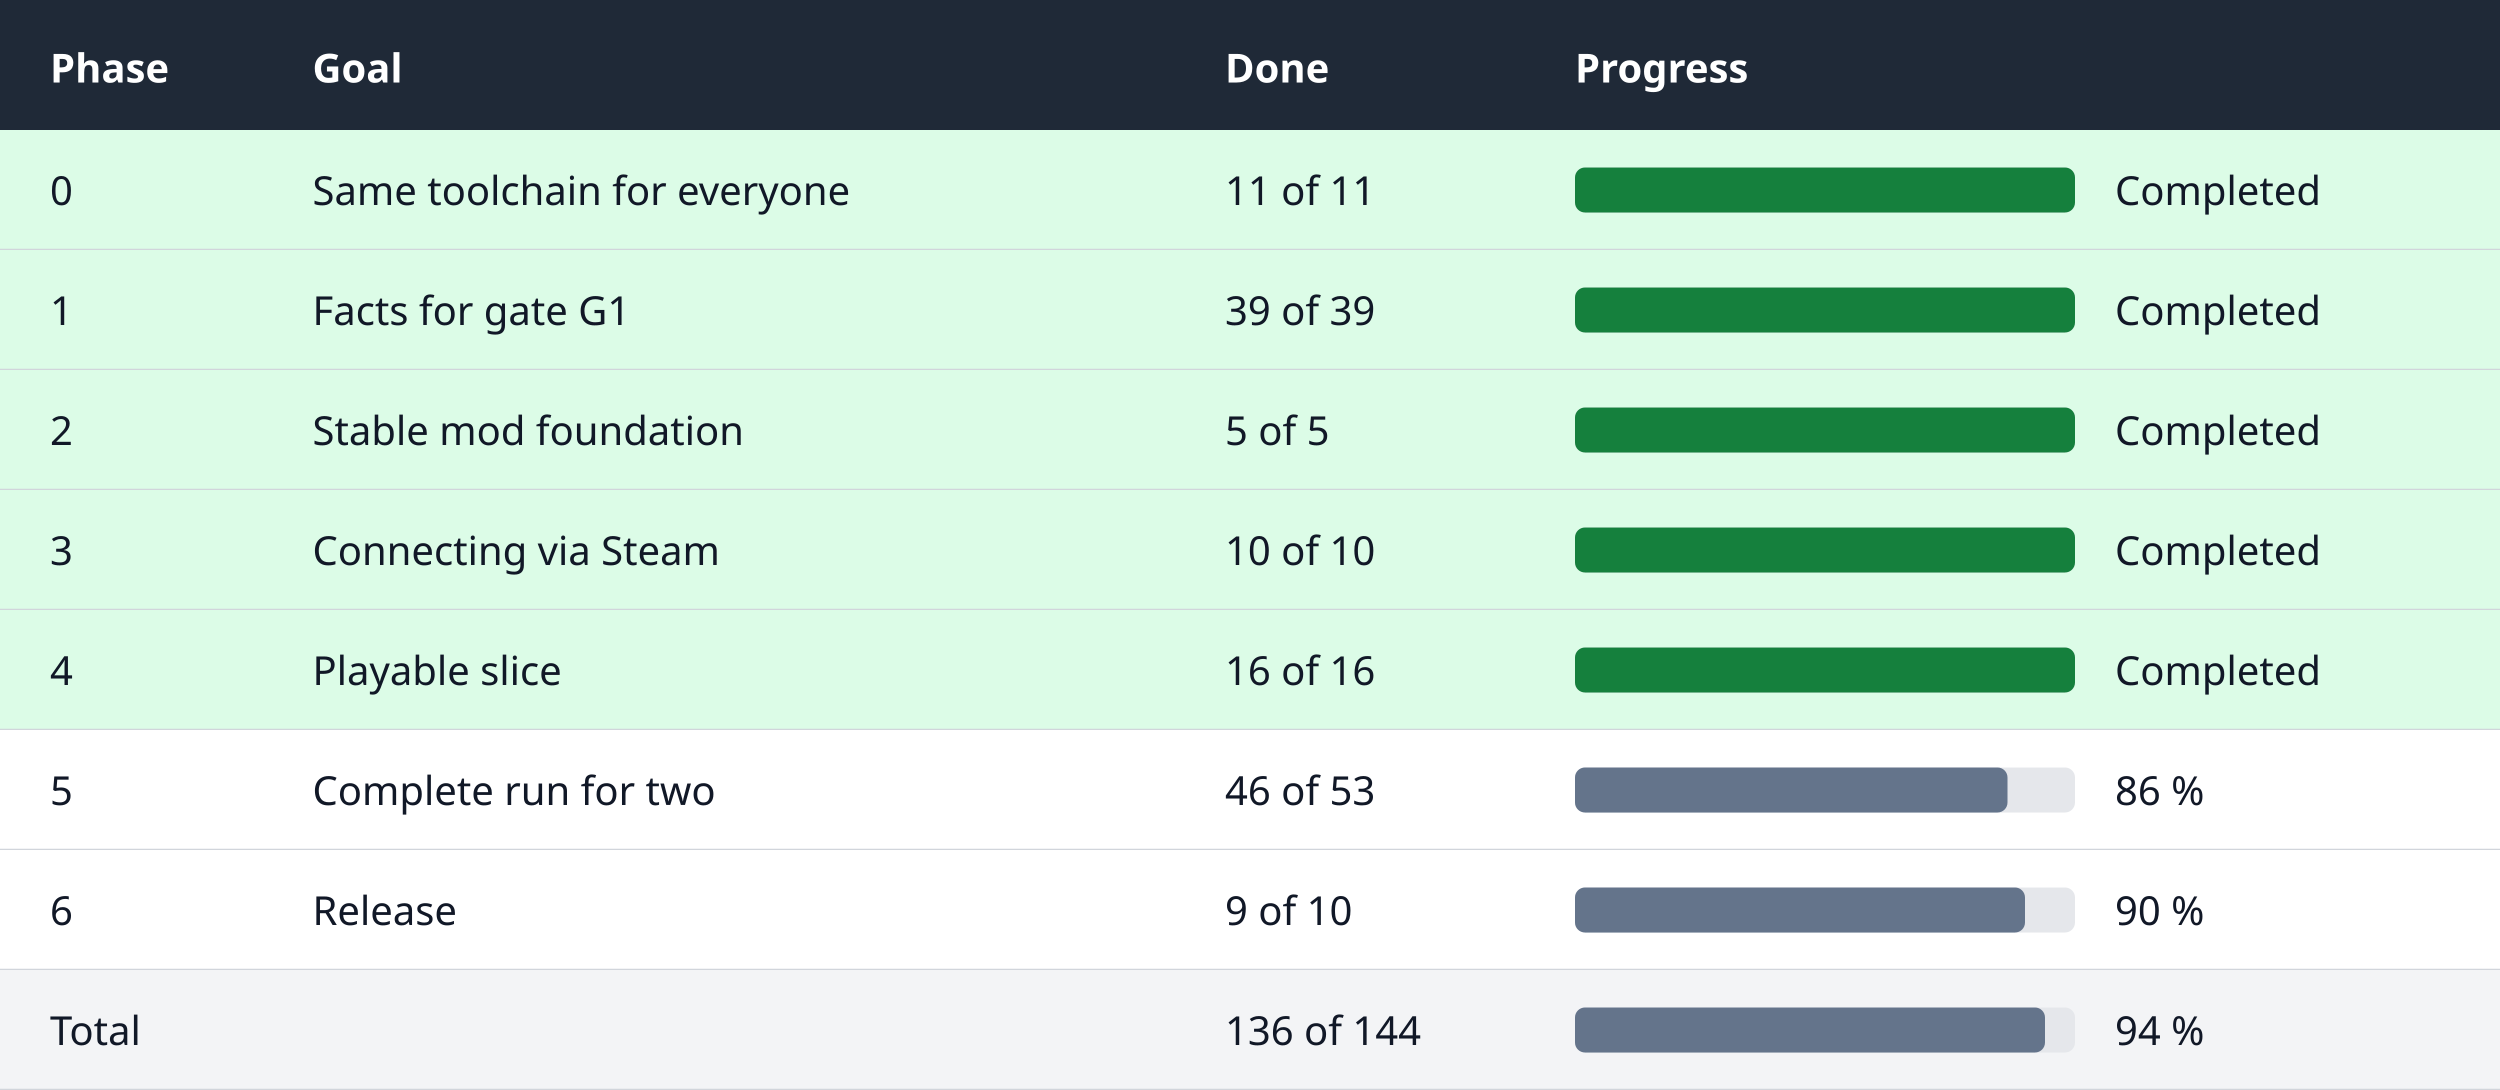
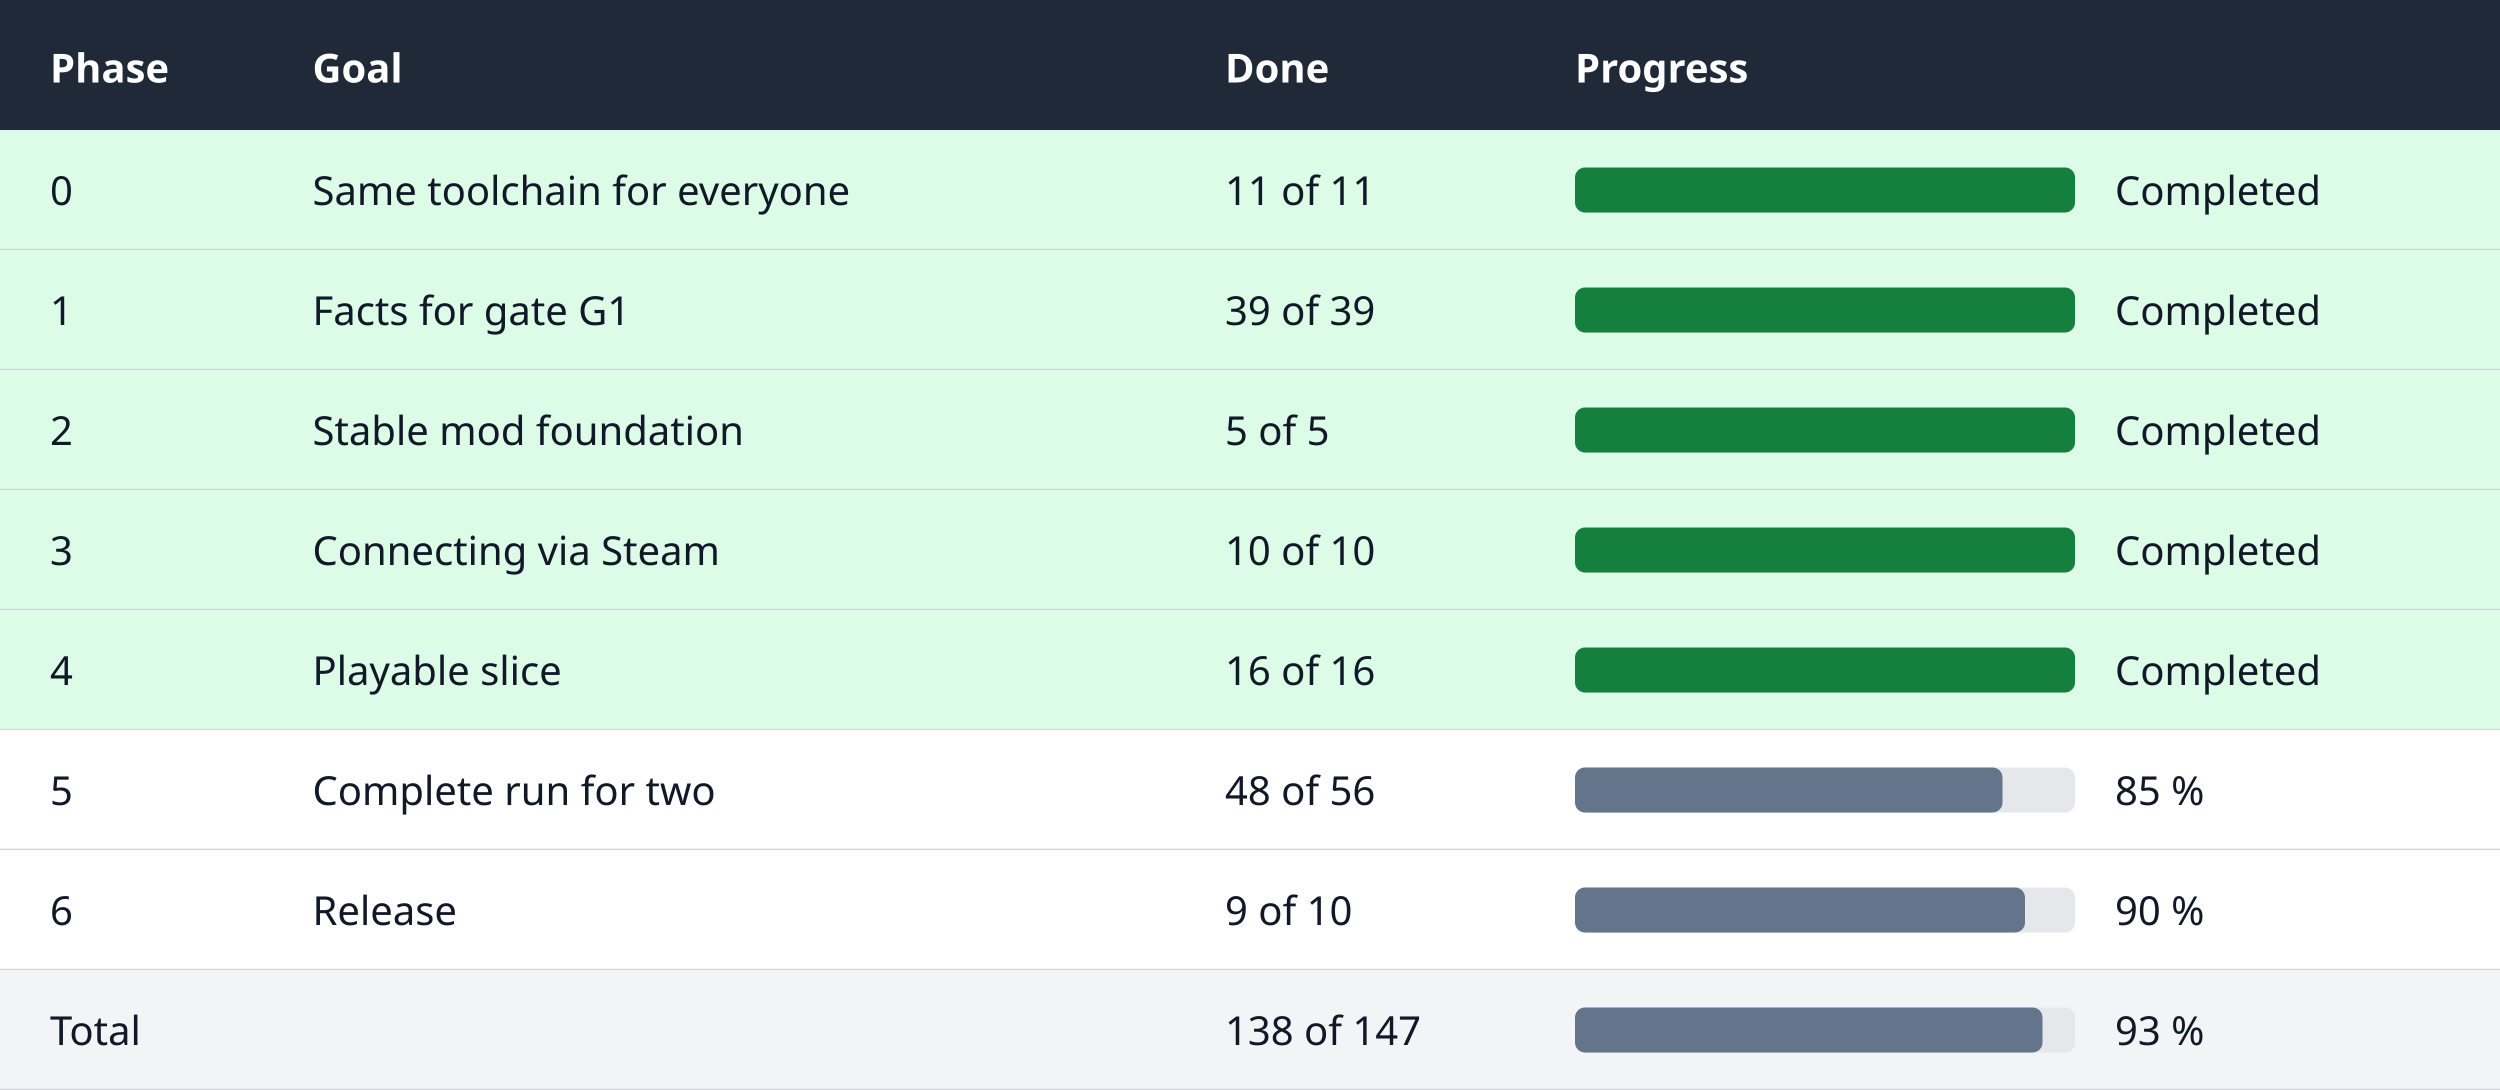
<svg xmlns="http://www.w3.org/2000/svg" width="1000" height="436" viewBox="0 0 1000 436" role="img" aria-labelledby="title desc">
  <g font-family="Segoe UI, sans-serif" font-size="16" fill="#111827">
    <rect width="1000" height="52" fill="#1f2937" />
    <text x="20" y="33" fill="#ffffff" font-weight="600">Phase</text>
    <text x="125" y="33" fill="#ffffff" font-weight="600">Goal</text>
    <text x="490" y="33" fill="#ffffff" font-weight="600">Done</text>
    <text x="630" y="33" fill="#ffffff" font-weight="600">Progress</text>
    <g id="phase-0">
      <rect y="52" width="1000" height="48" fill="#dcfce7" />
      <path d="M0 100H1000" stroke="#d1d5db" />
      <text x="20" y="82">0</text>
      <text x="125" y="82">Same toolchain for everyone</text>
      <text x="490" y="82">11 of 11</text>
      <rect x="630" y="67" width="200" height="18" rx="4" fill="#e5e7eb" />
      <rect x="630" y="67" width="200" height="18" rx="4" fill="#15803d" />
      <text x="846" y="82">Completed</text>
    </g>
    <g id="phase-1">
      <rect y="100" width="1000" height="48" fill="#dcfce7" />
      <path d="M0 148H1000" stroke="#d1d5db" />
      <text x="20" y="130">1</text>
      <text x="125" y="130">Facts for gate G1</text>
      <text x="490" y="130">39 of 39</text>
      <rect x="630" y="115" width="200" height="18" rx="4" fill="#e5e7eb" />
      <rect x="630" y="115" width="200" height="18" rx="4" fill="#15803d" />
      <text x="846" y="130">Completed</text>
    </g>
    <g id="phase-2">
      <rect y="148" width="1000" height="48" fill="#dcfce7" />
      <path d="M0 196H1000" stroke="#d1d5db" />
      <text x="20" y="178">2</text>
      <text x="125" y="178">Stable mod foundation</text>
      <text x="490" y="178">5 of 5</text>
      <rect x="630" y="163" width="200" height="18" rx="4" fill="#e5e7eb" />
      <rect x="630" y="163" width="200" height="18" rx="4" fill="#15803d" />
      <text x="846" y="178">Completed</text>
    </g>
    <g id="phase-3">
      <rect y="196" width="1000" height="48" fill="#dcfce7" />
      <path d="M0 244H1000" stroke="#d1d5db" />
      <text x="20" y="226">3</text>
      <text x="125" y="226">Connecting via Steam</text>
      <text x="490" y="226">10 of 10</text>
      <rect x="630" y="211" width="200" height="18" rx="4" fill="#e5e7eb" />
      <rect x="630" y="211" width="200" height="18" rx="4" fill="#15803d" />
      <text x="846" y="226">Completed</text>
    </g>
    <g id="phase-4">
      <rect y="244" width="1000" height="48" fill="#dcfce7" />
      <path d="M0 292H1000" stroke="#d1d5db" />
      <text x="20" y="274">4</text>
      <text x="125" y="274">Playable slice</text>
      <text x="490" y="274">16 of 16</text>
      <rect x="630" y="259" width="200" height="18" rx="4" fill="#e5e7eb" />
      <rect x="630" y="259" width="200" height="18" rx="4" fill="#15803d" />
      <text x="846" y="274">Completed</text>
    </g>
    <g id="phase-5">
      <rect y="292" width="1000" height="48" fill="#ffffff" />
      <path d="M0 340H1000" stroke="#d1d5db" />
      <text x="20" y="322">5</text>
      <text x="125" y="322">Complete run for two</text>
-       <text x="490" y="322">46 of 53</text>
+       <text x="490" y="322">48 of 56</text>
      <rect x="630" y="307" width="200" height="18" rx="4" fill="#e5e7eb" />
-       <rect x="630" y="307" width="173" height="18" rx="4" fill="#64748b" />
-       <text x="846" y="322">86 %</text>
+       <rect x="630" y="307" width="171" height="18" rx="4" fill="#64748b" />
+       <text x="846" y="322">85 %</text>
    </g>
    <g id="phase-6">
      <rect y="340" width="1000" height="48" fill="#ffffff" />
      <path d="M0 388H1000" stroke="#d1d5db" />
      <text x="20" y="370">6</text>
      <text x="125" y="370">Release</text>
      <text x="490" y="370">9 of 10</text>
      <rect x="630" y="355" width="200" height="18" rx="4" fill="#e5e7eb" />
      <rect x="630" y="355" width="180" height="18" rx="4" fill="#64748b" />
      <text x="846" y="370">90 %</text>
    </g>
    <g id="phase-total">
      <rect y="388" width="1000" height="48" fill="#f3f4f6" />
      <path d="M0 436H1000" stroke="#d1d5db" />
      <text x="20" y="418">Total</text>
      <text x="125" y="418" />
-       <text x="490" y="418">136 of 144</text>
+       <text x="490" y="418">138 of 147</text>
      <rect x="630" y="403" width="200" height="18" rx="4" fill="#e5e7eb" />
-       <rect x="630" y="403" width="188" height="18" rx="4" fill="#64748b" />
-       <text x="846" y="418">94 %</text>
+       <rect x="630" y="403" width="187" height="18" rx="4" fill="#64748b" />
+       <text x="846" y="418">93 %</text>
    </g>
  </g>
</svg>
